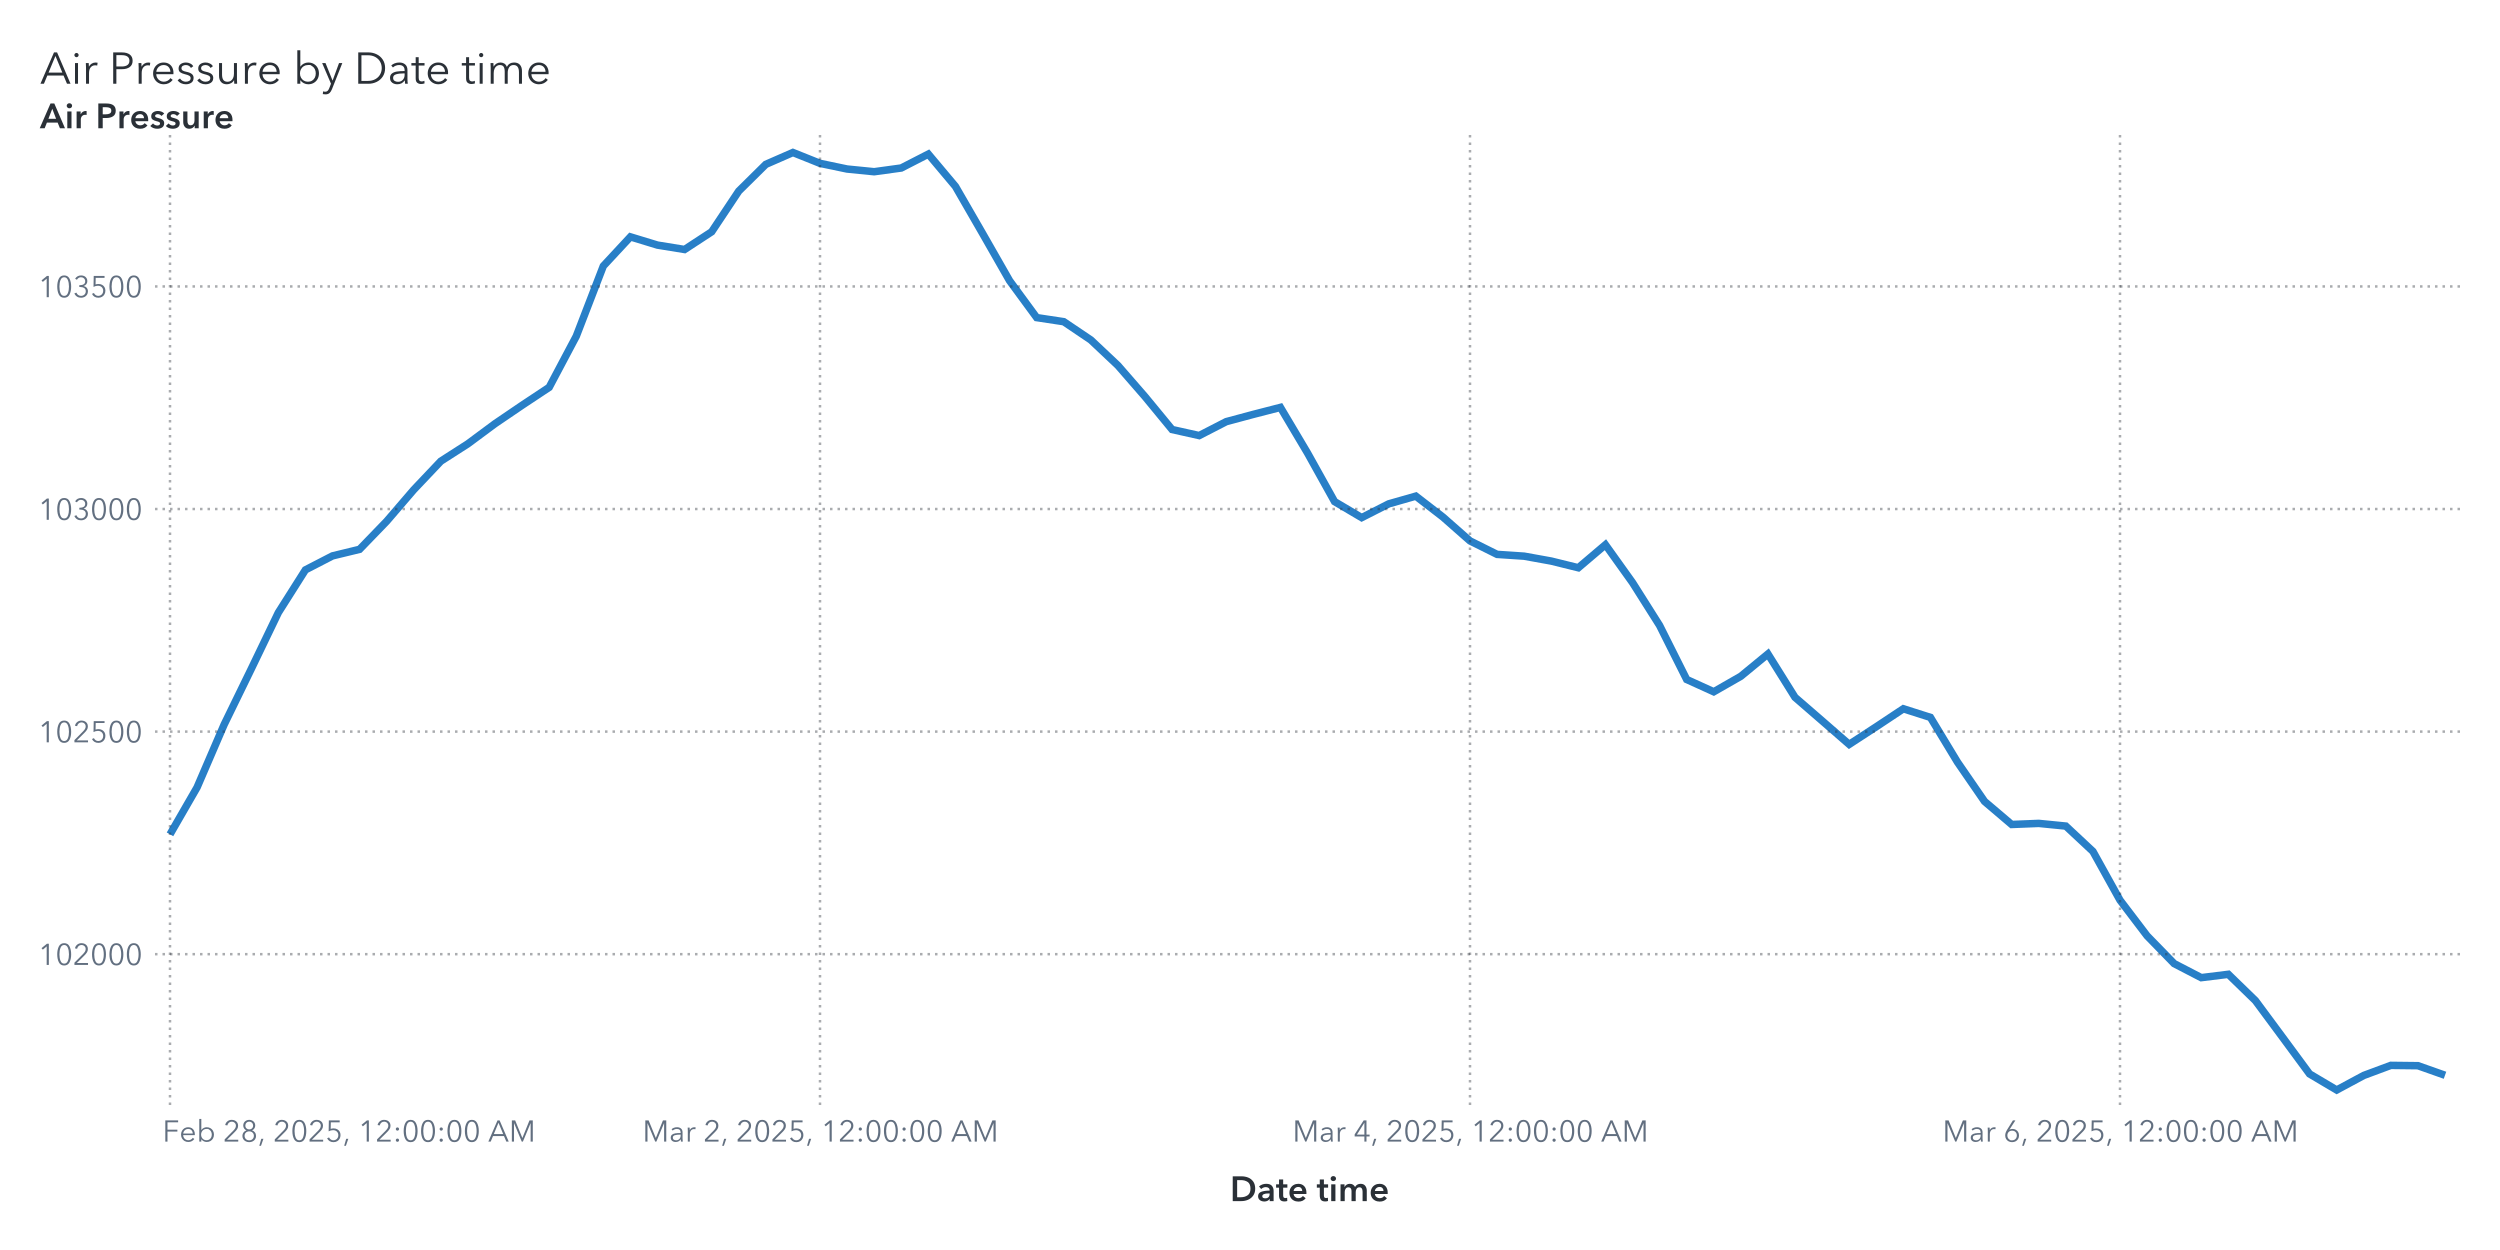
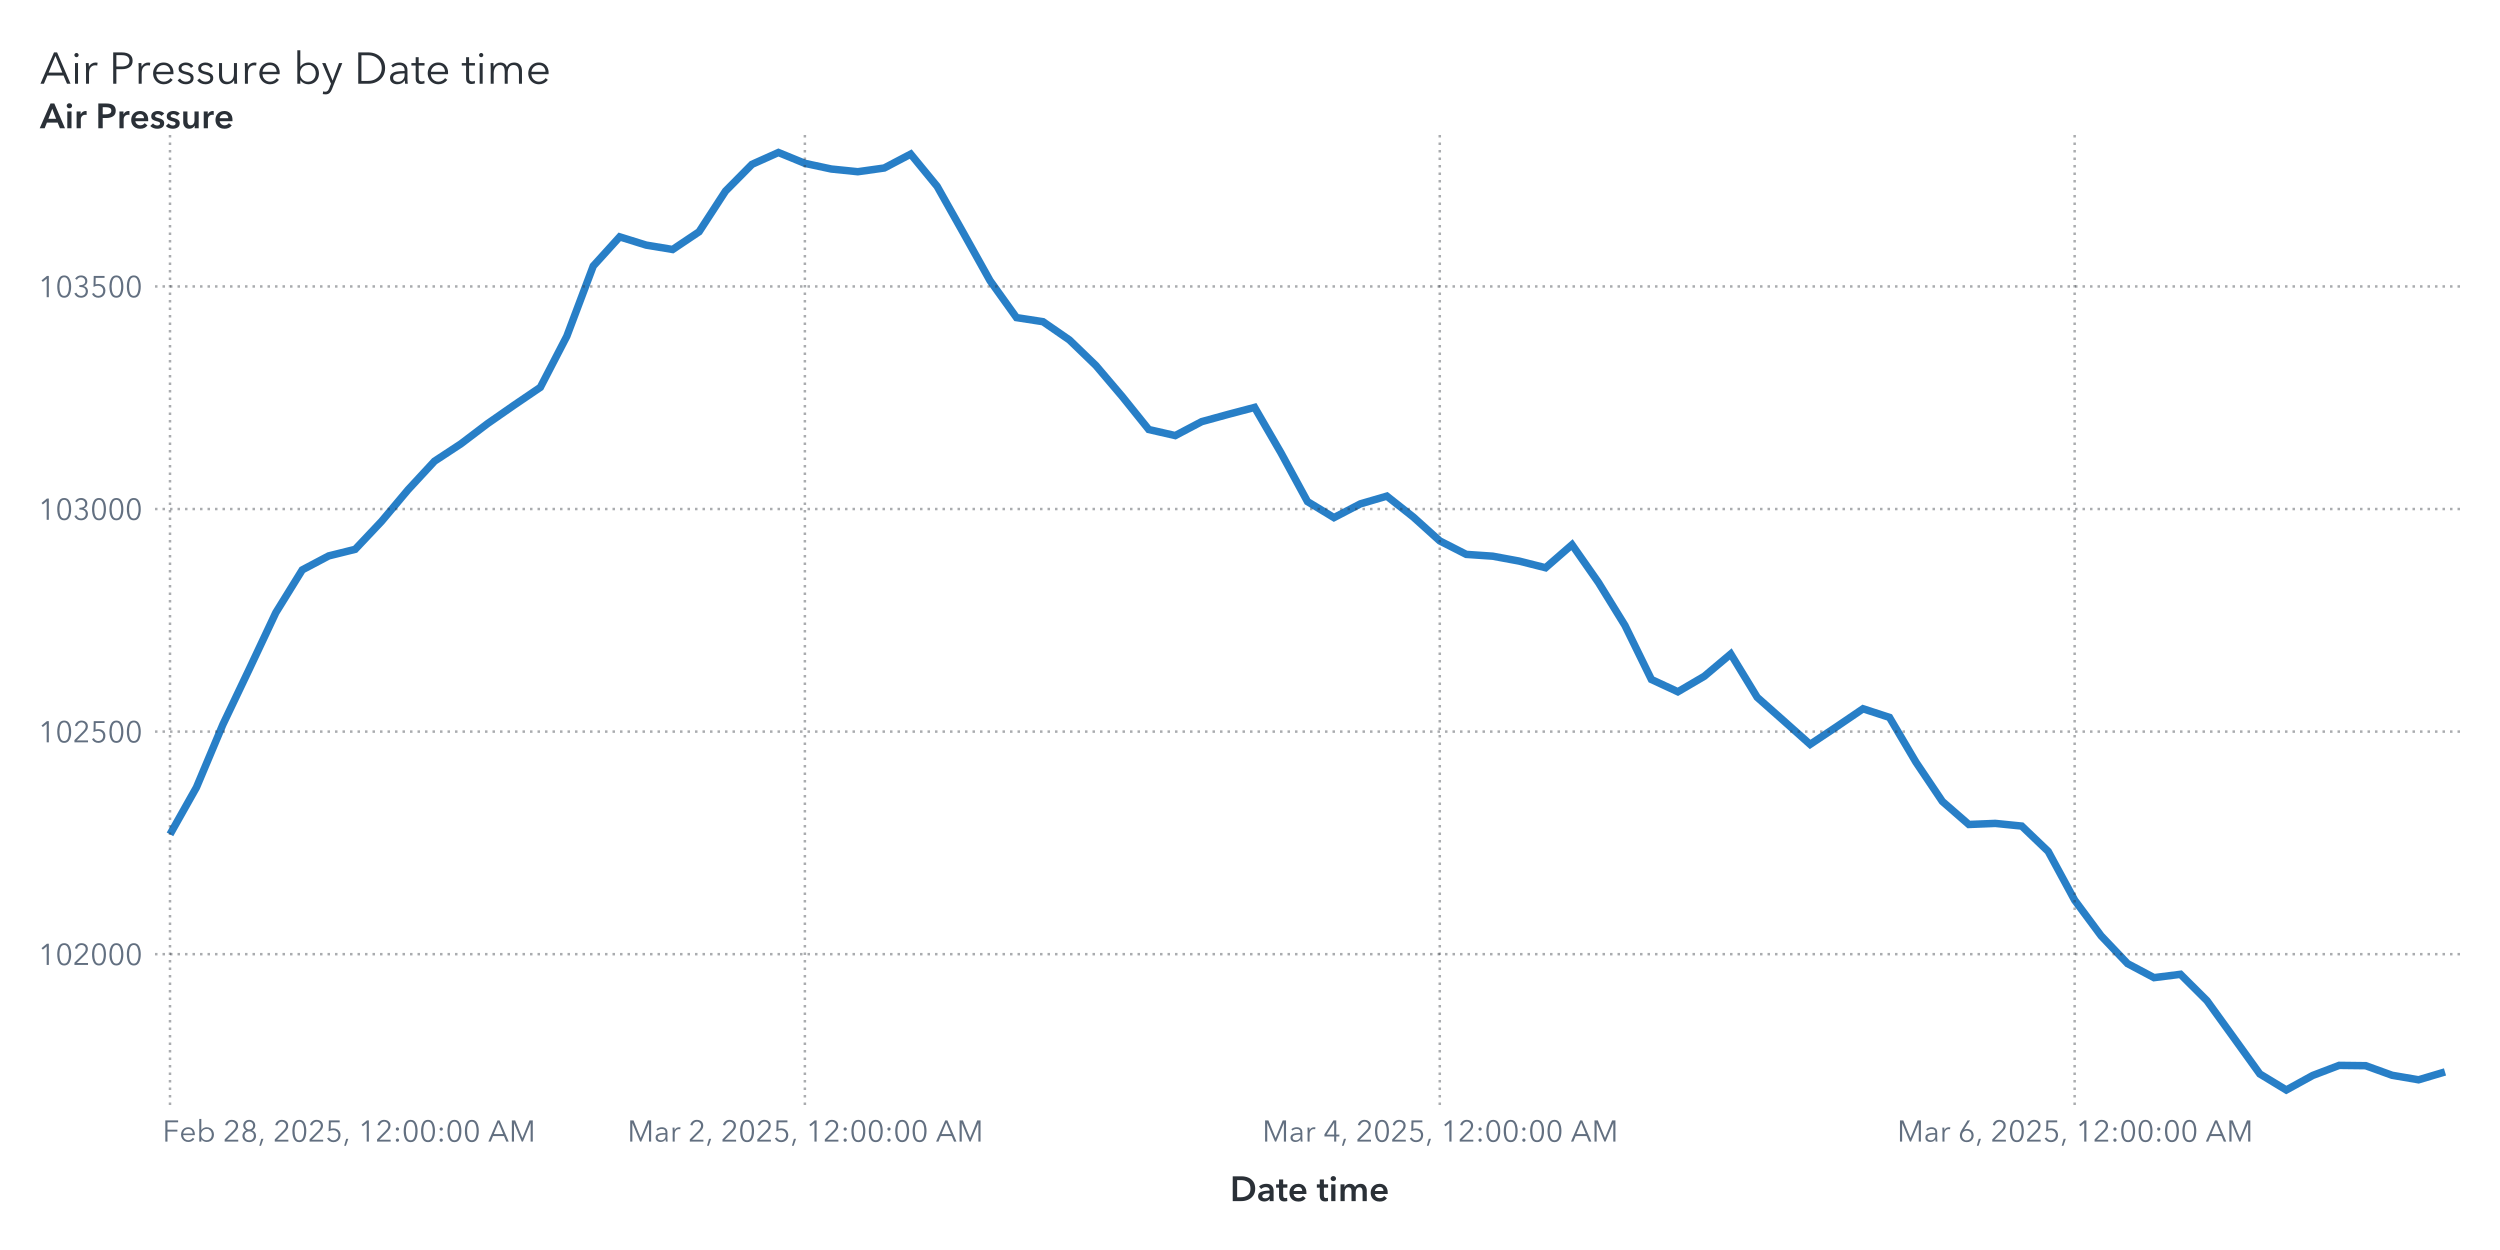
<svg xmlns="http://www.w3.org/2000/svg" xmlns:xlink="http://www.w3.org/1999/xlink" version="1.1" width="1000" height="500" viewBox="0 0 1000 500">
  <rect x="0" y="0" width="1000" height="500" fill="#ffffff">
</rect>
  <g>
    <rect x="0" y="0" rx="5" ry="5" width="1000.0" height="500.0" fill="#ffffff" opacity="0">
</rect>
    <rect x="0" y="0" rx="5" ry="5" width="1000.0" height="500.0" fill="#ffffff" opacity="0">
</rect>
    <rect x="0" y="0" rx="5" ry="5" width="1000.0" height="500.0" fill="#ffffff" opacity="0">
</rect>
    <rect x="0" y="0" rx="5" ry="5" width="1000.0" height="500.0" fill="#ffffff" opacity="0">
</rect>
    <g transform=" translate(16.0 -462.0)">
      <g transform="">
        <g fill="#2a3037" stroke="#2a3037" transform="translate(0 495.5) scale(0.0177 -0.0177)">
          <defs>
            <path id="g65/TT0" d="M89.0 0 L10.0 0 L316.0 708.0 L386.0 708.0 L690.0 0 L610.0 0 L532.0 186.0 L166.0 186.0 L89.0 0Z M193.0 252.0 L505.0 252.0 L349.0 628.0 L193.0 252.0Z">
</path>
          </defs>
          <use x="0" y="0" xlink:href="#g65/TT0" />
          <defs>
            <path id="g105/TT0" d="M125.0 600.0Q 106.0,600.0  91.5,614.0 T 77.0,648.0 Q 77.0,668.0  91.5,682.0 T 125.0,696.0 Q 144.0,696.0  158.5,682.0 T 173.0,648.0 Q 173.0,628.0  158.5,614.0 T 125.0,600.0 Z M159.0 0 L91.0 0 L91.0 468.0 L159.0 468.0 L159.0 0Z">
</path>
          </defs>
          <use x="700.0" y="0" xlink:href="#g105/TT0" />
          <defs>
            <path id="g114/TT0" d="M86.0 468.0 L151.0 468.0Q 155.0,418.0  155.0,388.0  L157.0 388.0Q 177.0,429.0  217.5,454.5 T 307.0,480.0 Q 334.0,480.0  352.0,475.0  L343.0 411.0Q 337.0,413.0  322.5,415.0 T 295.0,417.0 Q 236.0,417.0  197.0,372.5 T 158.0,240.0  L158.0 0 L90.0 0 L90.0 365.0Q 90.0,425.0  86.0,468.0 Z">
</path>
          </defs>
          <use x="950.0" y="0" xlink:href="#g114/TT0" />
          <defs>
            <path id="g80/TT0" d="M294.0 708.0Q 405.0,708.0  469.0,660.0 T 533.0,519.0 Q 533.0,426.0  468.0,377.5 T 292.0,329.0  L166.0 329.0 L166.0 0 L94.0 0 L94.0 708.0 L294.0 708.0Z M288.0 390.0Q 372.0,390.0  416.5,423.0 T 461.0,519.0 Q 461.0,583.0  416.5,614.5 T 288.0,646.0  L166.0 646.0 L166.0 390.0 L288.0 390.0Z">
</path>
          </defs>
          <use x="1560.0" y="0" xlink:href="#g80/TT0" />
          <use x="2140.0" y="0" xlink:href="#g114/TT0" />
          <defs>
            <path id="g101/TT0" d="M515.0 216.0 L127.0 216.0Q 128.0,169.0  150.5,130.5 T 212.0,69.0 T 298.0,46.0 Q 347.0,46.0  387.0,69.5 T 448.0,127.0  L499.0 87.0Q 421.0,-12.0  298.0,-12.0 Q 229.0,-12.0  174.0,20.0 T 87.5,108.0 T 56.0,234.0 Q 56.0,303.0  87.0,359.5 T 172.0,448.0 T 292.0,480.0 Q 363.0,480.0  413.5,449.5 T 490.0,366.0 T 516.0,248.0 Q 516.0,228.0  515.0,216.0 Z M292.0 423.0Q 248.0,423.0  211.5,402.0 T 153.0,345.5 T 128.0,270.0  L447.0 270.0Q 444.0,338.0  403.5,380.5 T 292.0,423.0 Z">
</path>
          </defs>
          <use x="2500.0" y="0" xlink:href="#g101/TT0" />
          <defs>
            <path id="g115/TT0" d="M224.0 423.0Q 183.0,423.0  154.0,404.5 T 125.0,350.0 Q 125.0,318.0  151.0,300.0 T 237.0,270.0 Q 320.0,253.0  359.5,220.0 T 399.0,133.0 Q 399.0,59.0  347.5,23.5 T 223.0,-12.0 Q 167.0,-12.0  118.0,11.0 T 38.0,79.0  L92.0 119.0Q 111.0,87.0  146.5,66.5 T 222.0,46.0 Q 270.0,46.0  301.0,65.5 T 332.0,128.0 Q 332.0,163.0  299.5,182.0 T 194.0,218.0 Q 136.0,232.0  98.0,258.5 T 60.0,344.0 Q 60.0,411.0  108.5,445.5 T 227.0,480.0 Q 277.0,480.0  323.0,457.5 T 391.0,396.0  L339.0 357.0Q 324.0,387.0  293.0,405.0 T 224.0,423.0 Z">
</path>
          </defs>
          <use x="3072.0" y="0" xlink:href="#g115/TT0" />
          <use x="3516.0" y="0" xlink:href="#g115/TT0" />
          <defs>
            <path id="g117/TT0" d="M426.0 80.0 L424.0 80.0Q 405.0,40.0  359.5,14.0 T 264.0,-12.0 Q 177.0,-12.0  131.5,40.0 T 86.0,181.0  L86.0 468.0 L154.0 468.0 L154.0 209.0Q 154.0,130.0  182.5,87.5 T 281.0,45.0 Q 319.0,45.0  351.0,65.5 T 403.0,127.0 T 423.0,228.0  L423.0 468.0 L491.0 468.0 L491.0 103.0Q 491.0,43.0  495.0,0  L430.0 0Q 426.0,50.0  426.0,80.0 Z">
</path>
          </defs>
          <use x="3960.0" y="0" xlink:href="#g117/TT0" />
          <use x="4541.0" y="0" xlink:href="#g114/TT0" />
          <use x="4901.0" y="0" xlink:href="#g101/TT0" />
          <defs>
            <path id="g98/TT0" d="M160.0 0 L92.0 0 L92.0 756.0 L160.0 756.0 L160.0 387.0 L162.0 387.0Q 191.0,431.0  239.0,455.5 T 339.0,480.0 Q 410.0,480.0  465.5,447.5 T 551.0,359.0 T 581.0,234.0 Q 581.0,165.0  551.0,109.0 T 465.5,20.5 T 339.0,-12.0 Q 287.0,-12.0  239.0,12.0 T 162.0,79.0  L160.0 79.0 L160.0 0Z M332.0 423.0Q 280.0,423.0  239.0,398.0 T 175.0,330.0 T 152.0,234.0 Q 152.0,181.0  175.0,138.0 T 239.0,70.5 T 332.0,46.0 Q 387.0,46.0  427.0,71.0 T 488.0,138.5 T 509.0,234.0 Q 509.0,287.0  488.0,330.0 T 427.0,398.0 T 387.0,423.0 Z">
</path>
          </defs>
          <use x="5723.0" y="0" xlink:href="#g98/TT0" />
          <defs>
            <path id="g121/TT0" d="M253.0 73.0 L398.0 468.0 L472.0 468.0 L239.0 -121.0Q 216.0,-180.0  182.5,-210.0 T 92.0,-240.0 Q 61.0,-240.0  31.0,-234.0  L38.0 -172.0Q 62.0,-180.0  88.0,-180.0 Q 121.0,-180.0  141.5,-159.5 T 178.0,-97.0  L216.0 1.0 L16.0 468.0 L92.0 468.0 L251.0 73.0 L253.0 73.0Z">
</path>
          </defs>
          <use x="6360.0" y="0" xlink:href="#g121/TT0" />
          <defs>
            <path id="g68/TT0" d="M329.0 708.0Q 421.0,708.0  507.0,667.5 T 647.0,546.5 T 701.0,354.0 Q 701.0,242.0  647.0,161.5 T 507.0,40.5 T 329.0,0  L94.0 0 L94.0 708.0 L329.0 708.0Z M309.0 64.0Q 411.0,64.0  482.5,105.0 T 589.5,212.0 T 625.0,354.0 Q 625.0,430.0  589.5,496.0 T 482.5,603.0 T 309.0,644.0  L166.0 644.0 L166.0 64.0 L309.0 64.0Z">
</path>
          </defs>
          <use x="7098.0" y="0" xlink:href="#g68/TT0" />
          <defs>
            <path id="g97/TT0" d="M260.0 423.0Q 220.0,423.0  183.0,408.0 T 121.0,368.0  L83.0 413.0Q 113.0,443.0  161.0,461.5 T 267.0,480.0 Q 347.0,480.0  398.0,436.0 T 449.0,310.0  L449.0 105.0Q 449.0,42.0  457.0,0  L396.0 0Q 389.0,40.0  389.0,76.0  L387.0 76.0Q 355.0,30.0  314.5,9.0 T 217.0,-12.0 Q 178.0,-12.0  141.0,2.5 T 79.5,49.0 T 55.0,130.0 Q 55.0,198.0  99.0,232.0 T 212.5,276.5 T 385.0,287.0  L385.0 302.0Q 385.0,362.0  353.0,392.5 T 260.0,423.0 Z M125.0 133.0Q 125.0,87.0  157.0,65.5 T 235.0,44.0 Q 304.0,44.0  344.5,89.0 T 385.0,199.0  L385.0 234.0 L365.0 234.0Q 259.0,234.0  192.0,213.5 T 125.0,133.0 Z">
</path>
          </defs>
          <use x="7855.0" y="0" xlink:href="#g97/TT0" />
          <defs>
            <path id="g116/TT0" d="M169.0 411.0 L169.0 138.0Q 169.0,89.0  187.0,70.5 T 239.0,52.0 Q 268.0,52.0  298.0,67.0  L301.0 8.0Q 264.0,-6.0  221.0,-6.0 Q 173.0,-6.0  137.0,22.0 T 101.0,119.0  L101.0 411.0 L4.0 411.0 L4.0 468.0 L101.0 468.0 L101.0 600.0 L169.0 600.0 L169.0 468.0 L301.0 468.0 L301.0 411.0 L169.0 411.0Z">
</path>
          </defs>
          <use x="8389.0" y="0" xlink:href="#g116/TT0" />
          <use x="8706.0" y="0" xlink:href="#g101/TT0" />
          <use x="9528.0" y="0" xlink:href="#g116/TT0" />
          <use x="9845.0" y="0" xlink:href="#g105/TT0" />
          <defs>
            <path id="g109/TT0" d="M311.0 480.0Q 356.0,480.0  395.0,458.0 T 455.0,381.0 Q 479.0,429.0  521.0,454.5 T 619.0,480.0 Q 706.0,480.0  751.5,428.0 T 797.0,287.0  L797.0 0 L729.0 0 L729.0 259.0Q 729.0,423.0  608.0,423.0 Q 540.0,423.0  507.5,372.5 T 475.0,249.0  L475.0 0 L407.0 0 L407.0 273.0Q 407.0,347.0  382.5,385.0 T 294.0,423.0 Q 260.0,423.0  228.5,402.5 T 177.5,340.5 T 158.0,240.0  L158.0 0 L90.0 0 L90.0 365.0Q 90.0,425.0  86.0,468.0  L151.0 468.0Q 155.0,418.0  155.0,388.0  L157.0 388.0Q 178.0,429.0  219.5,454.5 T 311.0,480.0 Z">
</path>
          </defs>
          <use x="10095.0" y="0" xlink:href="#g109/TT0" />
          <use x="10978.0" y="0" xlink:href="#g101/TT0" />
        </g>
        <text x="0" y="495.5" font-size="13.3pt" font-family="Avenir Next for SAS" fill="#2a3037" opacity="0">
Air Pressure by Date time</text>
      </g>
    </g>
    <g transform=" translate(16.0 -16.0)">
      <defs>
        <clipPath id="ClipPath0">
          <rect x="46" y="68" width="925" height="390">
</rect>
        </clipPath>
      </defs>
      <g clip-path="url(#ClipPath0)">
        <defs>
          <clipPath id="ClipPath1">
            <rect x="46" y="70" width="923" height="388">
</rect>
          </clipPath>
        </defs>
        <g clip-path="url(#ClipPath1)">
-           <polyline id="Polyline_6" points="52.0,349.74  62.83,330.95  73.67,305.79  84.5,283.57  95.33,261.06  106.17,243.95  117.0,238.36  127.83,235.73  138.67,224.51  149.5,211.9  160.33,200.47  171.17,193.51  182.0,185.48  192.83,178.12  203.67,170.93  214.5,150.5  225.33,122.41  236.17,110.74  247.0,114.04  257.83,115.8  268.67,108.71  279.5,92.44  290.33,81.74  301.17,77.0  312.0,81.34  322.83,83.61  333.67,84.69  344.5,83.2  355.33,77.64  366.17,90.55  377.0,109.32  387.83,128.28  398.67,143.04  409.5,144.68  420.33,151.98  431.17,162.2  442.0,174.65  452.83,187.81  463.67,190.23  474.5,184.66  485.33,181.75  496.17,178.96  507.0,197.19  517.83,216.64  528.67,223.05  539.5,217.54  550.33,214.45  561.17,222.82  572.0,232.36  582.83,237.75  593.67,238.47  604.5,240.43  615.33,243.1  626.17,233.89  637.0,249.03  647.83,266.17  658.67,287.79  669.5,292.71  680.33,286.51  691.17,277.59  702.0,294.93  712.83,304.31  723.67,313.75  734.5,306.7  745.33,299.51  756.17,302.96  767.0,320.86  777.83,336.58  788.67,345.79  799.5,345.36  810.33,346.43  821.17,356.56  832.0,376.07  842.83,390.32  853.67,401.45  864.5,407.06  875.33,405.72  886.17,416.25  897.0,430.88  907.83,445.57  918.67,452.0  929.5,446.18  940.33,442.15  951.17,442.28  962.0,446.11 " fill="none" stroke="#287fc7" stroke-width="3.0">
+           <polyline id="Polyline_6" points="52.0,349.74  62.58,330.95  73.16,305.79  83.74,283.57  94.33,261.06  104.91,243.95  115.49,238.36  126.07,235.73  136.65,224.51  147.23,211.9  157.81,200.47  168.4,193.51  178.98,185.48  189.56,178.12  200.14,170.93  210.72,150.5  221.3,122.41  231.88,110.74  242.47,114.04  253.05,115.8  263.63,108.71  274.21,92.44  284.79,81.74  295.37,77.0  305.95,81.34  316.53,83.61  327.12,84.69  337.7,83.2  348.28,77.64  358.86,90.55  369.44,109.32  380.02,128.28  390.6,143.04  401.19,144.68  411.77,151.98  422.35,162.2  432.93,174.65  443.51,187.81  454.09,190.23  464.67,184.66  475.26,181.75  485.84,178.96  496.42,197.19  507.0,216.64  517.58,223.05  528.16,217.54  538.74,214.45  549.33,222.82  559.91,232.36  570.49,237.75  581.07,238.47  591.65,240.43  602.23,243.1  612.81,233.89  623.4,249.03  633.98,266.17  644.56,287.79  655.14,292.71  665.72,286.51  676.3,277.59  686.88,294.93  697.47,304.31  708.05,313.75  718.63,306.7  729.21,299.51  739.79,302.96  750.37,320.86  760.95,336.58  771.53,345.79  782.12,345.36  792.7,346.43  803.28,356.56  813.86,376.07  824.44,390.32  835.02,401.45  845.6,407.06  856.19,405.72  866.77,416.25  877.35,430.88  887.93,445.57  898.51,452.0  909.09,446.18  919.67,442.15  930.26,442.28  940.84,446.11  951.42,447.92  962.0,444.77 " fill="none" stroke="#287fc7" stroke-width="3.0">
</polyline>
        </g>
        <path d="M46.0 397.67L969.0 397.67" stroke="#2a3037" stroke-dasharray="1,2" fill="none" opacity="0.4">
</path>
        <path d="M46.0 308.64L969.0 308.64" stroke="#2a3037" stroke-dasharray="1,2" fill="none" opacity="0.4">
</path>
        <path d="M46.0 219.61L969.0 219.61" stroke="#2a3037" stroke-dasharray="1,2" fill="none" opacity="0.4">
</path>
        <path d="M46.0 130.58L969.0 130.58" stroke="#2a3037" stroke-dasharray="1,2" fill="none" opacity="0.4">
</path>
        <path d="M52.0 458.0L52.0 70.0" stroke="#2a3037" stroke-dasharray="1,2" fill="none" opacity="0.4">
</path>
-         <path d="M312.0 458.0L312.0 70.0" stroke="#2a3037" stroke-dasharray="1,2" fill="none" opacity="0.4">
- </path>
-         <path d="M572.0 458.0L572.0 70.0" stroke="#2a3037" stroke-dasharray="1,2" fill="none" opacity="0.4">
- </path>
-         <path d="M832.0 458.0L832.0 70.0" stroke="#2a3037" stroke-dasharray="1,2" fill="none" opacity="0.4">
+         <path d="M305.95 458.0L305.95 70.0" stroke="#2a3037" stroke-dasharray="1,2" fill="none" opacity="0.4">
+ </path>
+         <path d="M559.91 458.0L559.91 70.0" stroke="#2a3037" stroke-dasharray="1,2" fill="none" opacity="0.4">
+ </path>
+         <path d="M813.86 458.0L813.86 70.0" stroke="#2a3037" stroke-dasharray="1,2" fill="none" opacity="0.4">
</path>
      </g>
      <defs>
        <clipPath id="ClipPath2">
          <rect x="0" y="71" width="46" height="387">
</rect>
        </clipPath>
      </defs>
      <g clip-path="url(#ClipPath2)">
        <g fill="#626f80" stroke="#626f80" transform="translate(-0.76 401.98) scale(0.012 -0.012)">
          <defs>
            <path id="g49/TT0" d="M358.0 0 L286.0 0 L286.0 619.0 L158.0 510.0 L114.0 560.0 L294.0 708.0 L358.0 708.0 L358.0 0Z">
</path>
          </defs>
          <use x="0" y="0" xlink:href="#g49/TT0" />
          <defs>
            <path id="g48/TT0" d="M522.0 353.0Q 522.0,195.0  467.0,88.5 T 290.0,-18.0 Q 167.0,-18.0  112.5,88.5 T 58.0,353.0 Q 58.0,512.0  112.5,619.0 T 290.0,726.0 Q 412.0,726.0  467.0,618.5 T 522.0,353.0 Z M131.0 353.0Q 131.0,226.0  167.5,135.0 T 290.0,44.0 Q 375.0,44.0  412.0,135.5 T 449.0,353.0 Q 449.0,480.0  412.0,572.5 T 290.0,665.0 Q 204.0,665.0  167.5,573.0 T 131.0,353.0 Z">
</path>
          </defs>
          <use x="580.0" y="0" xlink:href="#g48/TT0" />
          <defs>
            <path id="g50/TT0" d="M51.0 0 L51.0 75.0 L341.0 368.0Q 380.0,408.0  403.0,447.0 T 426.0,530.0 Q 426.0,590.0  385.5,627.5 T 286.0,665.0 Q 230.0,665.0  191.0,630.0 T 140.0,539.0  L69.0 553.0Q 84.0,629.0  144.0,677.5 T 286.0,726.0 Q 344.0,726.0  392.5,703.5 T 470.0,637.0 T 499.0,531.0 Q 499.0,469.0  470.0,421.5 T 384.0,317.0  L129.0 64.0 L504.0 64.0 L504.0 0 L51.0 0Z">
</path>
          </defs>
          <use x="1160.0" y="0" xlink:href="#g50/TT0" />
          <use x="1740.0" y="0" xlink:href="#g48/TT0" />
          <use x="2320.0" y="0" xlink:href="#g48/TT0" />
          <use x="2900.0" y="0" xlink:href="#g48/TT0" />
        </g>
-         <text id="Text_93" x="41.0" y="401.98" font-size="9.0pt" font-family="Avenir Next for SAS" fill="#626f80" text-anchor="end" opacity="0">
+         <text id="Text_95" x="41.0" y="401.98" font-size="9.0pt" font-family="Avenir Next for SAS" fill="#626f80" text-anchor="end" opacity="0">
102000</text>
        <g fill="#626f80" stroke="#626f80" transform="translate(-0.76 312.94) scale(0.012 -0.012)">
          <use x="0" y="0" xlink:href="#g49/TT0" />
          <use x="580.0" y="0" xlink:href="#g48/TT0" />
          <use x="1160.0" y="0" xlink:href="#g50/TT0" />
          <defs>
            <path id="g53/TT0" d="M180.0 644.0 L175.0 425.0Q 219.0,441.0  273.0,441.0 Q 339.0,441.0  391.5,413.0 T 473.5,334.5 T 503.0,219.0 Q 503.0,151.0  473.5,97.0 T 390.5,12.5 T 268.0,-18.0 Q 194.0,-18.0  140.0,16.0 T 56.0,111.0  L121.0 140.0Q 140.0,96.0  179.0,70.0 T 264.0,44.0 Q 311.0,44.0  349.0,66.0 T 408.5,126.5 T 430.0,212.0 Q 430.0,289.0  380.5,335.5 T 254.0,382.0 Q 180.0,382.0  107.0,343.0  L114.0 708.0 L475.0 708.0 L475.0 644.0 L180.0 644.0Z">
</path>
          </defs>
          <use x="1740.0" y="0" xlink:href="#g53/TT0" />
          <use x="2320.0" y="0" xlink:href="#g48/TT0" />
          <use x="2900.0" y="0" xlink:href="#g48/TT0" />
        </g>
-         <text id="Text_94" x="41.0" y="312.94" font-size="9.0pt" font-family="Avenir Next for SAS" fill="#626f80" text-anchor="end" opacity="0">
+         <text id="Text_96" x="41.0" y="312.94" font-size="9.0pt" font-family="Avenir Next for SAS" fill="#626f80" text-anchor="end" opacity="0">
102500</text>
        <g fill="#626f80" stroke="#626f80" transform="translate(-0.76 223.91) scale(0.012 -0.012)">
          <use x="0" y="0" xlink:href="#g49/TT0" />
          <use x="580.0" y="0" xlink:href="#g48/TT0" />
          <defs>
            <path id="g51/TT0" d="M245.0 402.0Q 319.0,402.0  364.5,433.5 T 410.0,532.0 Q 410.0,590.0  369.0,627.5 T 270.0,665.0 Q 226.0,665.0  191.0,643.5 T 135.0,582.0  L74.0 614.0Q 106.0,670.0  157.0,698.0 T 274.0,726.0 Q 331.0,726.0  378.0,703.5 T 453.0,638.0 T 481.0,536.0 Q 481.0,475.0  446.5,432.0 T 358.0,374.0  L358.0 372.0Q 421.0,359.0  461.0,312.0 T 501.0,196.0 Q 501.0,131.0  470.0,82.5 T 387.0,8.0 T 273.0,-18.0 Q 196.0,-18.0  137.5,19.5 T 49.0,127.0  L117.0 152.0Q 135.0,102.0  177.0,73.0 T 273.0,44.0 Q 314.0,44.0  350.0,62.5 T 407.5,115.5 T 429.0,196.0 Q 429.0,271.0  376.0,305.5 T 245.0,340.0  L214.0 340.0 L214.0 402.0 L245.0 402.0Z">
</path>
          </defs>
          <use x="1160.0" y="0" xlink:href="#g51/TT0" />
          <use x="1740.0" y="0" xlink:href="#g48/TT0" />
          <use x="2320.0" y="0" xlink:href="#g48/TT0" />
          <use x="2900.0" y="0" xlink:href="#g48/TT0" />
        </g>
-         <text id="Text_95" x="41.0" y="223.91" font-size="9.0pt" font-family="Avenir Next for SAS" fill="#626f80" text-anchor="end" opacity="0">
+         <text id="Text_97" x="41.0" y="223.91" font-size="9.0pt" font-family="Avenir Next for SAS" fill="#626f80" text-anchor="end" opacity="0">
103000</text>
        <g fill="#626f80" stroke="#626f80" transform="translate(-0.76 134.88) scale(0.012 -0.012)">
          <use x="0" y="0" xlink:href="#g49/TT0" />
          <use x="580.0" y="0" xlink:href="#g48/TT0" />
          <use x="1160.0" y="0" xlink:href="#g51/TT0" />
          <use x="1740.0" y="0" xlink:href="#g53/TT0" />
          <use x="2320.0" y="0" xlink:href="#g48/TT0" />
          <use x="2900.0" y="0" xlink:href="#g48/TT0" />
        </g>
-         <text id="Text_96" x="41.0" y="134.88" font-size="9.0pt" font-family="Avenir Next for SAS" fill="#626f80" text-anchor="end" opacity="0">
+         <text id="Text_98" x="41.0" y="134.88" font-size="9.0pt" font-family="Avenir Next for SAS" fill="#626f80" text-anchor="end" opacity="0">
103500</text>
      </g>
      <g fill="#2a3037" stroke="#2a3037" transform="translate(0 67.31) scale(0.014 -0.014)">
        <defs>
          <path id="g65/TT1" d="M300.0 708.0 L409.0 708.0 L714.0 0 L570.0 0 L504.0 162.0 L197.0 162.0 L133.0 0 L-8.0 0 L300.0 708.0Z M460.0 270.0 L351.0 558.0 L240.0 270.0 L460.0 270.0Z">
</path>
        </defs>
        <use x="0" y="0" xlink:href="#g65/TT1" />
        <defs>
          <path id="g105/TT1" d="M133.0 715.0Q 166.0,715.0  188.5,694.5 T 211.0,643.0 Q 211.0,612.0  188.5,591.5 T 133.0,571.0 Q 101.0,571.0  79.0,592.5 T 57.0,643.0 Q 57.0,672.0  79.0,693.5 T 133.0,715.0 Z M74.0 480.0 L194.0 480.0 L194.0 0 L74.0 0 L74.0 480.0Z">
</path>
        </defs>
        <use x="706.0" y="0" xlink:href="#g105/TT1" />
        <defs>
          <path id="g114/TT1" d="M187.0 480.0 L187.0 400.0 L189.0 400.0Q 209.0,443.0  246.0,468.5 T 329.0,494.0 Q 346.0,494.0  358.0,491.0  L358.0 381.0Q 338.0,386.0  321.0,386.0 Q 272.0,386.0  243.0,363.0 T 203.0,310.5 T 192.0,257.0  L192.0 0 L72.0 0 L72.0 480.0 L187.0 480.0Z">
</path>
        </defs>
        <use x="974.0" y="0" xlink:href="#g114/TT1" />
        <defs>
          <path id="g80/TT1" d="M309.0 708.0Q 576.0,708.0  576.0,503.0 Q 576.0,393.0  500.0,343.0 T 301.0,293.0  L204.0 293.0 L204.0 0 L78.0 0 L78.0 708.0 L309.0 708.0Z M449.0 503.0Q 449.0,560.0  407.5,581.0 T 296.0,602.0  L204.0 602.0 L204.0 399.0 L292.0 399.0Q 363.0,399.0  406.0,422.0 T 449.0,503.0 Z">
</path>
        </defs>
        <use x="1588.0" y="0" xlink:href="#g80/TT1" />
        <use x="2198.0" y="0" xlink:href="#g114/TT1" />
        <defs>
          <path id="g101/TT1" d="M529.0 202.0 L164.0 202.0Q 168.0,152.0  208.0,118.0 T 301.0,84.0 Q 384.0,84.0  428.0,146.0  L508.0 82.0Q 437.0,-14.0  302.0,-14.0 Q 228.0,-14.0  169.5,16.5 T 77.5,104.0 T 44.0,237.0 Q 44.0,313.0  77.0,371.5 T 168.0,462.0 T 298.0,494.0 Q 402.0,494.0  466.0,427.0 T 530.0,234.0 Q 530.0,213.0  529.0,202.0 Z M297.0 404.0Q 244.0,404.0  206.0,371.0 T 164.0,288.0  L410.0 288.0Q 410.0,338.0  381.0,371.0 T 297.0,404.0 Z">
</path>
        </defs>
        <use x="2562.0" y="0" xlink:href="#g101/TT1" />
        <defs>
          <path id="g115/TT1" d="M230.0 404.0Q 198.0,404.0  175.5,391.0 T 153.0,352.0 Q 153.0,327.0  176.0,315.0 T 257.0,289.0 Q 325.0,273.0  368.5,241.0 T 412.0,146.0 Q 412.0,64.0  355.5,25.0 T 212.0,-14.0 Q 155.0,-14.0  102.0,7.0 T 15.0,65.0  L94.0 139.0Q 114.0,112.0  146.5,95.5 T 217.0,79.0 Q 248.0,79.0  271.0,93.0 T 294.0,136.0 Q 294.0,164.0  269.5,177.5 T 184.0,205.0 Q 119.0,221.0  80.5,250.5 T 42.0,341.0 Q 42.0,416.0  98.0,455.0 T 233.0,494.0 Q 287.0,494.0  336.0,475.0 T 413.0,421.0  L335.0 352.0Q 318.0,374.0  290.0,389.0 T 230.0,404.0 Z">
</path>
        </defs>
        <use x="3136.0" y="0" xlink:href="#g115/TT1" />
        <use x="3580.0" y="0" xlink:href="#g115/TT1" />
        <defs>
          <path id="g117/TT1" d="M396.0 0 L396.0 77.0 L394.0 77.0Q 377.0,39.0  336.5,12.5 T 245.0,-14.0 Q 157.0,-14.0  112.5,42.5 T 68.0,180.0  L68.0 480.0 L188.0 480.0 L188.0 214.0Q 188.0,86.0  278.0,86.0 Q 332.0,86.0  361.0,124.5 T 390.0,216.0  L390.0 480.0 L510.0 480.0 L510.0 0 L396.0 0Z">
</path>
        </defs>
        <use x="4024.0" y="0" xlink:href="#g117/TT1" />
        <use x="4606.0" y="0" xlink:href="#g114/TT1" />
        <use x="4970.0" y="0" xlink:href="#g101/TT1" />
      </g>
-       <text id="Text_97" x="0" y="67.31" font-size="10.5pt" font-family="Avenir Next for SAS" font-weight="bold" fill="#2a3037" text-anchor="start" opacity="0">
+       <text id="Text_99" x="0" y="67.31" font-size="10.5pt" font-family="Avenir Next for SAS" font-weight="bold" fill="#2a3037" text-anchor="start" opacity="0">
Air Pressure</text>
      <defs>
        <clipPath id="ClipPath3">
          <rect x="46" y="458" width="922" height="42">
</rect>
        </clipPath>
      </defs>
      <g clip-path="url(#ClipPath3)">
        <g fill="#626f80" stroke="#626f80" transform="translate(49.0 472.65) scale(0.012 -0.012)">
          <defs>
            <path id="g70/TT0" d="M166.0 0 L94.0 0 L94.0 708.0 L521.0 708.0 L521.0 644.0 L166.0 644.0 L166.0 398.0 L496.0 398.0 L496.0 335.0 L166.0 335.0 L166.0 0Z">
</path>
          </defs>
          <use x="0" y="0" xlink:href="#g70/TT0" />
          <use x="562.0" y="0" xlink:href="#g101/TT0" />
          <use x="1134.0" y="0" xlink:href="#g98/TT0" />
          <use x="2021.0" y="0" xlink:href="#g50/TT0" />
          <defs>
            <path id="g56/TT0" d="M517.0 186.0Q 517.0,126.0  486.0,79.5 T 403.0,7.5 T 290.0,-18.0 Q 229.0,-18.0  177.0,7.5 T 94.0,79.5 T 63.0,186.0 Q 63.0,256.0  100.5,306.5 T 197.0,375.0  L197.0 377.0Q 150.0,393.0  120.0,437.5 T 90.0,537.0 Q 90.0,593.0  117.0,636.0 T 190.0,702.5 T 290.0,726.0 Q 344.0,726.0  390.0,702.5 T 463.0,636.0 T 490.0,537.0 Q 490.0,482.0  460.0,437.5 T 383.0,377.0  L383.0 375.0Q 442.0,358.0  479.5,307.0 T 517.0,186.0 Z M290.0 406.0Q 345.0,406.0  382.5,442.0 T 420.0,533.0 Q 420.0,590.0  383.0,627.5 T 290.0,665.0 Q 234.0,665.0  197.0,627.5 T 160.0,533.0 Q 160.0,478.0  197.5,442.0 T 290.0,406.0 Z M290.0 43.0Q 359.0,43.0  402.0,86.0 T 445.0,194.0 Q 445.0,258.0  402.0,300.0 T 290.0,342.0 Q 221.0,342.0  178.0,300.0 T 135.0,194.0 Q 135.0,129.0  178.0,86.0 T 290.0,43.0 Z">
</path>
          </defs>
          <use x="2601.0" y="0" xlink:href="#g56/TT0" />
          <defs>
            <path id="g44/TT0" d="M102.0 -140.0 L45.0 -140.0 L112.0 95.0 L183.0 95.0 L102.0 -140.0Z">
</path>
          </defs>
          <use x="3181.0" y="0" xlink:href="#g44/TT0" />
          <use x="3691.0" y="0" xlink:href="#g50/TT0" />
          <use x="4271.0" y="0" xlink:href="#g48/TT0" />
          <use x="4851.0" y="0" xlink:href="#g50/TT0" />
          <use x="5431.0" y="0" xlink:href="#g53/TT0" />
          <use x="6011.0" y="0" xlink:href="#g44/TT0" />
          <use x="6521.0" y="0" xlink:href="#g49/TT0" />
          <use x="7101.0" y="0" xlink:href="#g50/TT0" />
          <defs>
            <path id="g58/TT0" d="M150.0 366.0Q 127.0,366.0  111.5,382.0 T 96.0,420.0 Q 96.0,442.0  111.5,458.0 T 150.0,474.0 Q 173.0,474.0  188.5,458.0 T 204.0,420.0 Q 204.0,398.0  188.5,382.0 T 150.0,366.0 Z M150.0 -6.0Q 127.0,-6.0  111.5,10.0 T 96.0,48.0 Q 96.0,70.0  111.5,86.0 T 150.0,102.0 Q 173.0,102.0  188.5,86.0 T 204.0,48.0 Q 204.0,26.0  188.5,10.0 T 150.0,-6.0 Z">
</path>
          </defs>
          <use x="7681.0" y="0" xlink:href="#g58/TT0" />
          <use x="7981.0" y="0" xlink:href="#g48/TT0" />
          <use x="8561.0" y="0" xlink:href="#g48/TT0" />
          <use x="9141.0" y="0" xlink:href="#g58/TT0" />
          <use x="9441.0" y="0" xlink:href="#g48/TT0" />
          <use x="10021.0" y="0" xlink:href="#g48/TT0" />
          <use x="10851.0" y="0" xlink:href="#g65/TT0" />
          <defs>
            <path id="g77/TT0" d="M444.0 122.0 L445.0 122.0 L682.0 708.0 L792.0 708.0 L792.0 0 L720.0 0 L720.0 615.0 L718.0 615.0 L462.0 0 L424.0 0 L168.0 615.0 L166.0 615.0 L166.0 0 L94.0 0 L94.0 708.0 L204.0 708.0 L444.0 122.0Z">
</path>
          </defs>
          <use x="11551.0" y="0" xlink:href="#g77/TT0" />
        </g>
-         <text id="Text_99" x="123.0" y="472.65" font-size="9.0pt" font-family="Avenir Next for SAS" fill="#626f80" text-anchor="middle" opacity="0">
+         <text id="Text_101" x="123.0" y="472.65" font-size="9.0pt" font-family="Avenir Next for SAS" fill="#626f80" text-anchor="middle" opacity="0">
Feb 28, 2025, 12:00:00 AM</text>
-         <g fill="#626f80" stroke="#626f80" transform="translate(241.0 472.65) scale(0.012 -0.012)">
+         <g fill="#626f80" stroke="#626f80" transform="translate(234.95 472.65) scale(0.012 -0.012)">
          <use x="0" y="0" xlink:href="#g77/TT0" />
          <use x="886.0" y="0" xlink:href="#g97/TT0" />
          <use x="1420.0" y="0" xlink:href="#g114/TT0" />
          <use x="2030.0" y="0" xlink:href="#g50/TT0" />
          <use x="2610.0" y="0" xlink:href="#g44/TT0" />
          <use x="3120.0" y="0" xlink:href="#g50/TT0" />
          <use x="3700.0" y="0" xlink:href="#g48/TT0" />
          <use x="4280.0" y="0" xlink:href="#g50/TT0" />
          <use x="4860.0" y="0" xlink:href="#g53/TT0" />
          <use x="5440.0" y="0" xlink:href="#g44/TT0" />
          <use x="5950.0" y="0" xlink:href="#g49/TT0" />
          <use x="6530.0" y="0" xlink:href="#g50/TT0" />
          <use x="7110.0" y="0" xlink:href="#g58/TT0" />
          <use x="7410.0" y="0" xlink:href="#g48/TT0" />
          <use x="7990.0" y="0" xlink:href="#g48/TT0" />
          <use x="8570.0" y="0" xlink:href="#g58/TT0" />
          <use x="8870.0" y="0" xlink:href="#g48/TT0" />
          <use x="9450.0" y="0" xlink:href="#g48/TT0" />
          <use x="10280.0" y="0" xlink:href="#g65/TT0" />
          <use x="10980.0" y="0" xlink:href="#g77/TT0" />
        </g>
-         <text id="Text_100" x="312.0" y="472.65" font-size="9.0pt" font-family="Avenir Next for SAS" fill="#626f80" text-anchor="middle" opacity="0">
+         <text id="Text_102" x="305.95" y="472.65" font-size="9.0pt" font-family="Avenir Next for SAS" fill="#626f80" text-anchor="middle" opacity="0">
Mar 2, 2025, 12:00:00 AM</text>
-         <g fill="#626f80" stroke="#626f80" transform="translate(501.0 472.65) scale(0.012 -0.012)">
+         <g fill="#626f80" stroke="#626f80" transform="translate(488.91 472.65) scale(0.012 -0.012)">
          <use x="0" y="0" xlink:href="#g77/TT0" />
          <use x="886.0" y="0" xlink:href="#g97/TT0" />
          <use x="1420.0" y="0" xlink:href="#g114/TT0" />
          <defs>
            <path id="g52/TT0" d="M436.0 234.0 L540.0 234.0 L540.0 171.0 L436.0 171.0 L436.0 0 L366.0 0 L366.0 171.0 L42.0 171.0 L42.0 241.0 L342.0 708.0 L436.0 708.0 L436.0 234.0Z M366.0 627.0 L364.0 627.0 L117.0 234.0 L366.0 234.0 L366.0 627.0Z">
</path>
          </defs>
          <use x="2030.0" y="0" xlink:href="#g52/TT0" />
          <use x="2610.0" y="0" xlink:href="#g44/TT0" />
          <use x="3120.0" y="0" xlink:href="#g50/TT0" />
          <use x="3700.0" y="0" xlink:href="#g48/TT0" />
          <use x="4280.0" y="0" xlink:href="#g50/TT0" />
          <use x="4860.0" y="0" xlink:href="#g53/TT0" />
          <use x="5440.0" y="0" xlink:href="#g44/TT0" />
          <use x="5950.0" y="0" xlink:href="#g49/TT0" />
          <use x="6530.0" y="0" xlink:href="#g50/TT0" />
          <use x="7110.0" y="0" xlink:href="#g58/TT0" />
          <use x="7410.0" y="0" xlink:href="#g48/TT0" />
          <use x="7990.0" y="0" xlink:href="#g48/TT0" />
          <use x="8570.0" y="0" xlink:href="#g58/TT0" />
          <use x="8870.0" y="0" xlink:href="#g48/TT0" />
          <use x="9450.0" y="0" xlink:href="#g48/TT0" />
          <use x="10280.0" y="0" xlink:href="#g65/TT0" />
          <use x="10980.0" y="0" xlink:href="#g77/TT0" />
        </g>
-         <text id="Text_101" x="572.0" y="472.65" font-size="9.0pt" font-family="Avenir Next for SAS" fill="#626f80" text-anchor="middle" opacity="0">
+         <text id="Text_103" x="559.91" y="472.65" font-size="9.0pt" font-family="Avenir Next for SAS" fill="#626f80" text-anchor="middle" opacity="0">
Mar 4, 2025, 12:00:00 AM</text>
-         <g fill="#626f80" stroke="#626f80" transform="translate(761.0 472.65) scale(0.012 -0.012)">
+         <g fill="#626f80" stroke="#626f80" transform="translate(742.86 472.65) scale(0.012 -0.012)">
          <use x="0" y="0" xlink:href="#g77/TT0" />
          <use x="886.0" y="0" xlink:href="#g97/TT0" />
          <use x="1420.0" y="0" xlink:href="#g114/TT0" />
          <defs>
            <path id="g54/TT0" d="M203.0 397.0Q 218.0,409.0  247.0,416.0 T 304.0,423.0 Q 365.0,423.0  414.5,395.5 T 492.0,318.0 T 520.0,205.0 Q 520.0,140.0  490.5,89.5 T 408.5,10.5 T 290.0,-18.0 Q 224.0,-18.0  171.5,10.5 T 89.5,89.5 T 60.0,205.0 Q 60.0,255.0  77.0,301.5 T 124.0,397.0  L317.0 708.0 L400.0 708.0 L201.0 399.0 L203.0 397.0Z M290.0 43.0Q 336.0,43.0  372.0,64.0 T 428.0,122.0 T 448.0,205.0 Q 448.0,275.0  405.0,320.0 T 290.0,365.0 Q 218.0,365.0  175.0,320.0 T 132.0,205.0 Q 132.0,159.0  152.0,122.0 T 208.0,64.0 T 244.0,43.0 Z">
</path>
          </defs>
          <use x="2030.0" y="0" xlink:href="#g54/TT0" />
          <use x="2610.0" y="0" xlink:href="#g44/TT0" />
          <use x="3120.0" y="0" xlink:href="#g50/TT0" />
          <use x="3700.0" y="0" xlink:href="#g48/TT0" />
          <use x="4280.0" y="0" xlink:href="#g50/TT0" />
          <use x="4860.0" y="0" xlink:href="#g53/TT0" />
          <use x="5440.0" y="0" xlink:href="#g44/TT0" />
          <use x="5950.0" y="0" xlink:href="#g49/TT0" />
          <use x="6530.0" y="0" xlink:href="#g50/TT0" />
          <use x="7110.0" y="0" xlink:href="#g58/TT0" />
          <use x="7410.0" y="0" xlink:href="#g48/TT0" />
          <use x="7990.0" y="0" xlink:href="#g48/TT0" />
          <use x="8570.0" y="0" xlink:href="#g58/TT0" />
          <use x="8870.0" y="0" xlink:href="#g48/TT0" />
          <use x="9450.0" y="0" xlink:href="#g48/TT0" />
          <use x="10280.0" y="0" xlink:href="#g65/TT0" />
          <use x="10980.0" y="0" xlink:href="#g77/TT0" />
        </g>
-         <text id="Text_102" x="832.0" y="472.65" font-size="9.0pt" font-family="Avenir Next for SAS" fill="#626f80" text-anchor="middle" opacity="0">
+         <text id="Text_104" x="813.86" y="472.65" font-size="9.0pt" font-family="Avenir Next for SAS" fill="#626f80" text-anchor="middle" opacity="0">
Mar 6, 2025, 12:00:00 AM</text>
      </g>
      <g fill="#2a3037" stroke="#2a3037" transform="translate(476.0 496.44) scale(0.014 -0.014)">
        <defs>
          <path id="g68/TT1" d="M329.0 708.0Q 430.0,708.0  518.5,673.0 T 663.5,558.5 T 720.0,354.0 Q 720.0,237.0  663.0,157.0 T 516.5,38.5 T 329.0,0  L78.0 0 L78.0 708.0 L329.0 708.0Z M585.0 354.0Q 585.0,492.0  506.0,546.0 T 309.0,600.0  L204.0 600.0 L204.0 110.0 L309.0 110.0Q 424.0,110.0  504.5,166.5 T 585.0,354.0 Z">
</path>
        </defs>
        <use x="0" y="0" xlink:href="#g68/TT1" />
        <defs>
          <path id="g97/TT1" d="M367.0 61.0Q 349.0,29.0  308.5,8.5 T 218.0,-12.0 Q 175.0,-12.0  134.0,3.0 T 65.5,51.5 T 38.0,137.0 Q 38.0,233.0  131.0,266.5 T 368.0,300.0  L368.0 312.0Q 368.0,354.0  337.0,377.0 T 258.0,400.0 Q 221.0,400.0  186.0,384.5 T 127.0,345.0  L65.0 418.0Q 105.0,455.0  158.5,474.5 T 268.0,494.0 Q 385.0,494.0  433.5,436.0 T 482.0,292.0  L482.0 0 L370.0 0 L370.0 61.0 L367.0 61.0Z M341.0 219.0Q 158.0,219.0  158.0,139.0 Q 158.0,107.0  182.5,93.0 T 242.0,79.0 Q 303.0,79.0  335.5,111.5 T 368.0,202.0  L368.0 219.0 L341.0 219.0Z">
</path>
        </defs>
        <use x="764.0" y="0" xlink:href="#g97/TT1" />
        <defs>
          <path id="g116/TT1" d="M3.0 480.0 L87.0 480.0 L87.0 619.0 L205.0 619.0 L205.0 480.0 L325.0 480.0 L325.0 384.0 L205.0 384.0 L205.0 161.0Q 205.0,125.0  218.0,106.0 T 268.0,87.0 Q 299.0,87.0  319.0,97.0  L323.0 3.0Q 289.0,-10.0  243.0,-10.0 Q 155.0,-10.0  121.0,35.5 T 87.0,160.0  L87.0 384.0 L3.0 384.0 L3.0 480.0Z">
</path>
        </defs>
        <use x="1314.0" y="0" xlink:href="#g116/TT1" />
        <use x="1654.0" y="0" xlink:href="#g101/TT1" />
        <use x="2478.0" y="0" xlink:href="#g116/TT1" />
        <use x="2818.0" y="0" xlink:href="#g105/TT1" />
        <defs>
          <path id="g109/TT1" d="M822.0 300.0 L822.0 0 L702.0 0 L702.0 266.0Q 702.0,394.0  612.0,394.0 Q 560.0,394.0  533.0,354.5 T 506.0,262.0  L506.0 0 L386.0 0 L386.0 290.0Q 386.0,337.0  363.5,365.5 T 297.0,394.0 Q 246.0,394.0  219.0,355.5 T 192.0,264.0  L192.0 0 L72.0 0 L72.0 480.0 L186.0 480.0 L186.0 403.0 L188.0 403.0Q 205.0,442.0  244.0,468.0 T 337.0,494.0 Q 390.0,494.0  428.0,470.0 T 487.0,403.0 Q 511.0,447.0  551.5,470.5 T 645.0,494.0 Q 733.0,494.0  777.5,437.5 T 822.0,300.0 Z">
</path>
        </defs>
        <use x="3086.0" y="0" xlink:href="#g109/TT1" />
        <use x="3976.0" y="0" xlink:href="#g101/TT1" />
      </g>
-       <text id="Text_103" x="507.0" y="496.44" font-size="10.5pt" font-family="Avenir Next for SAS" font-weight="bold" fill="#2a3037" text-anchor="middle" opacity="0">
+       <text id="Text_105" x="507.0" y="496.44" font-size="10.5pt" font-family="Avenir Next for SAS" font-weight="bold" fill="#2a3037" text-anchor="middle" opacity="0">
Date time</text>
    </g>
    <g transform=" translate(16.0 -16.0)">
</g>
    <g transform=" translate(16.0 -16.0)">
</g>
    <g transform=" translate(16.0 -16.0)">
</g>
  </g>
</svg>
